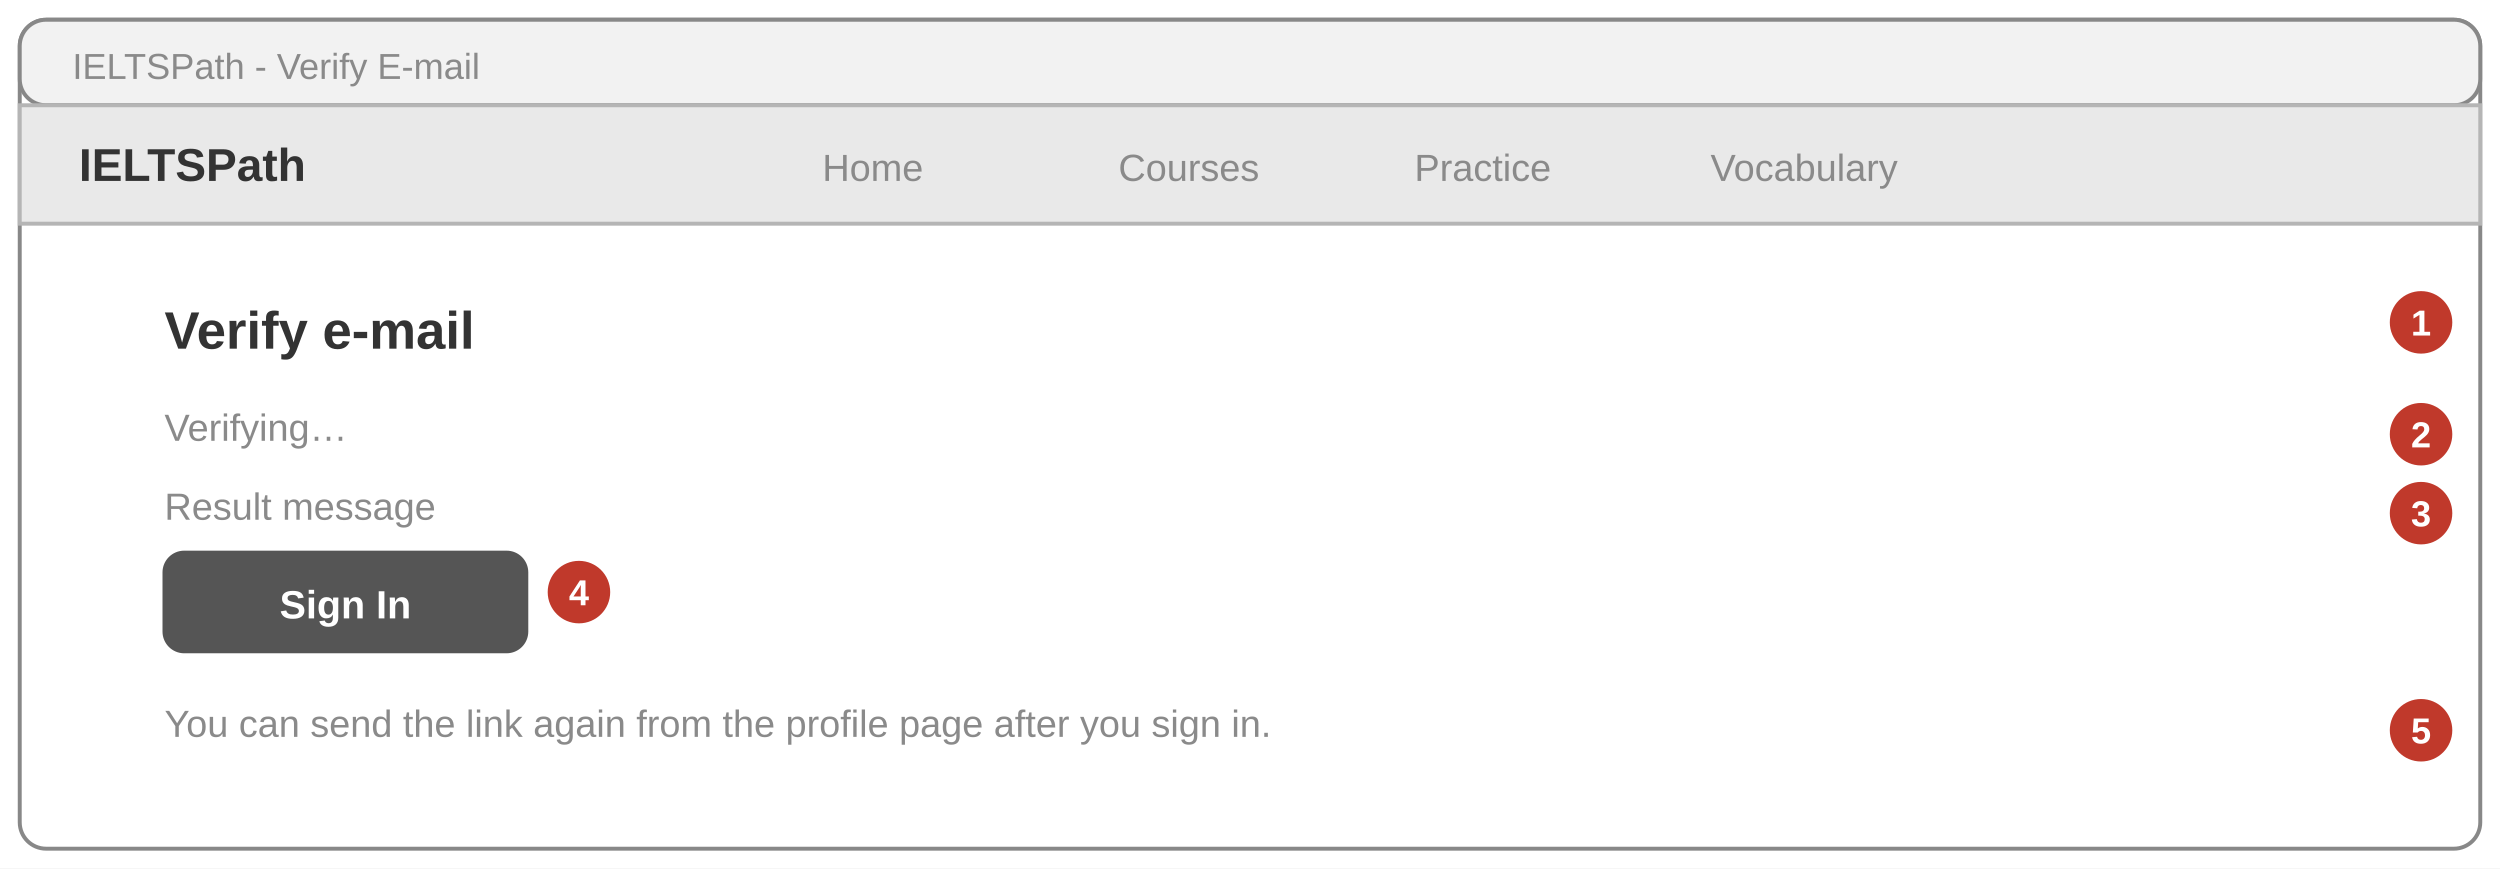
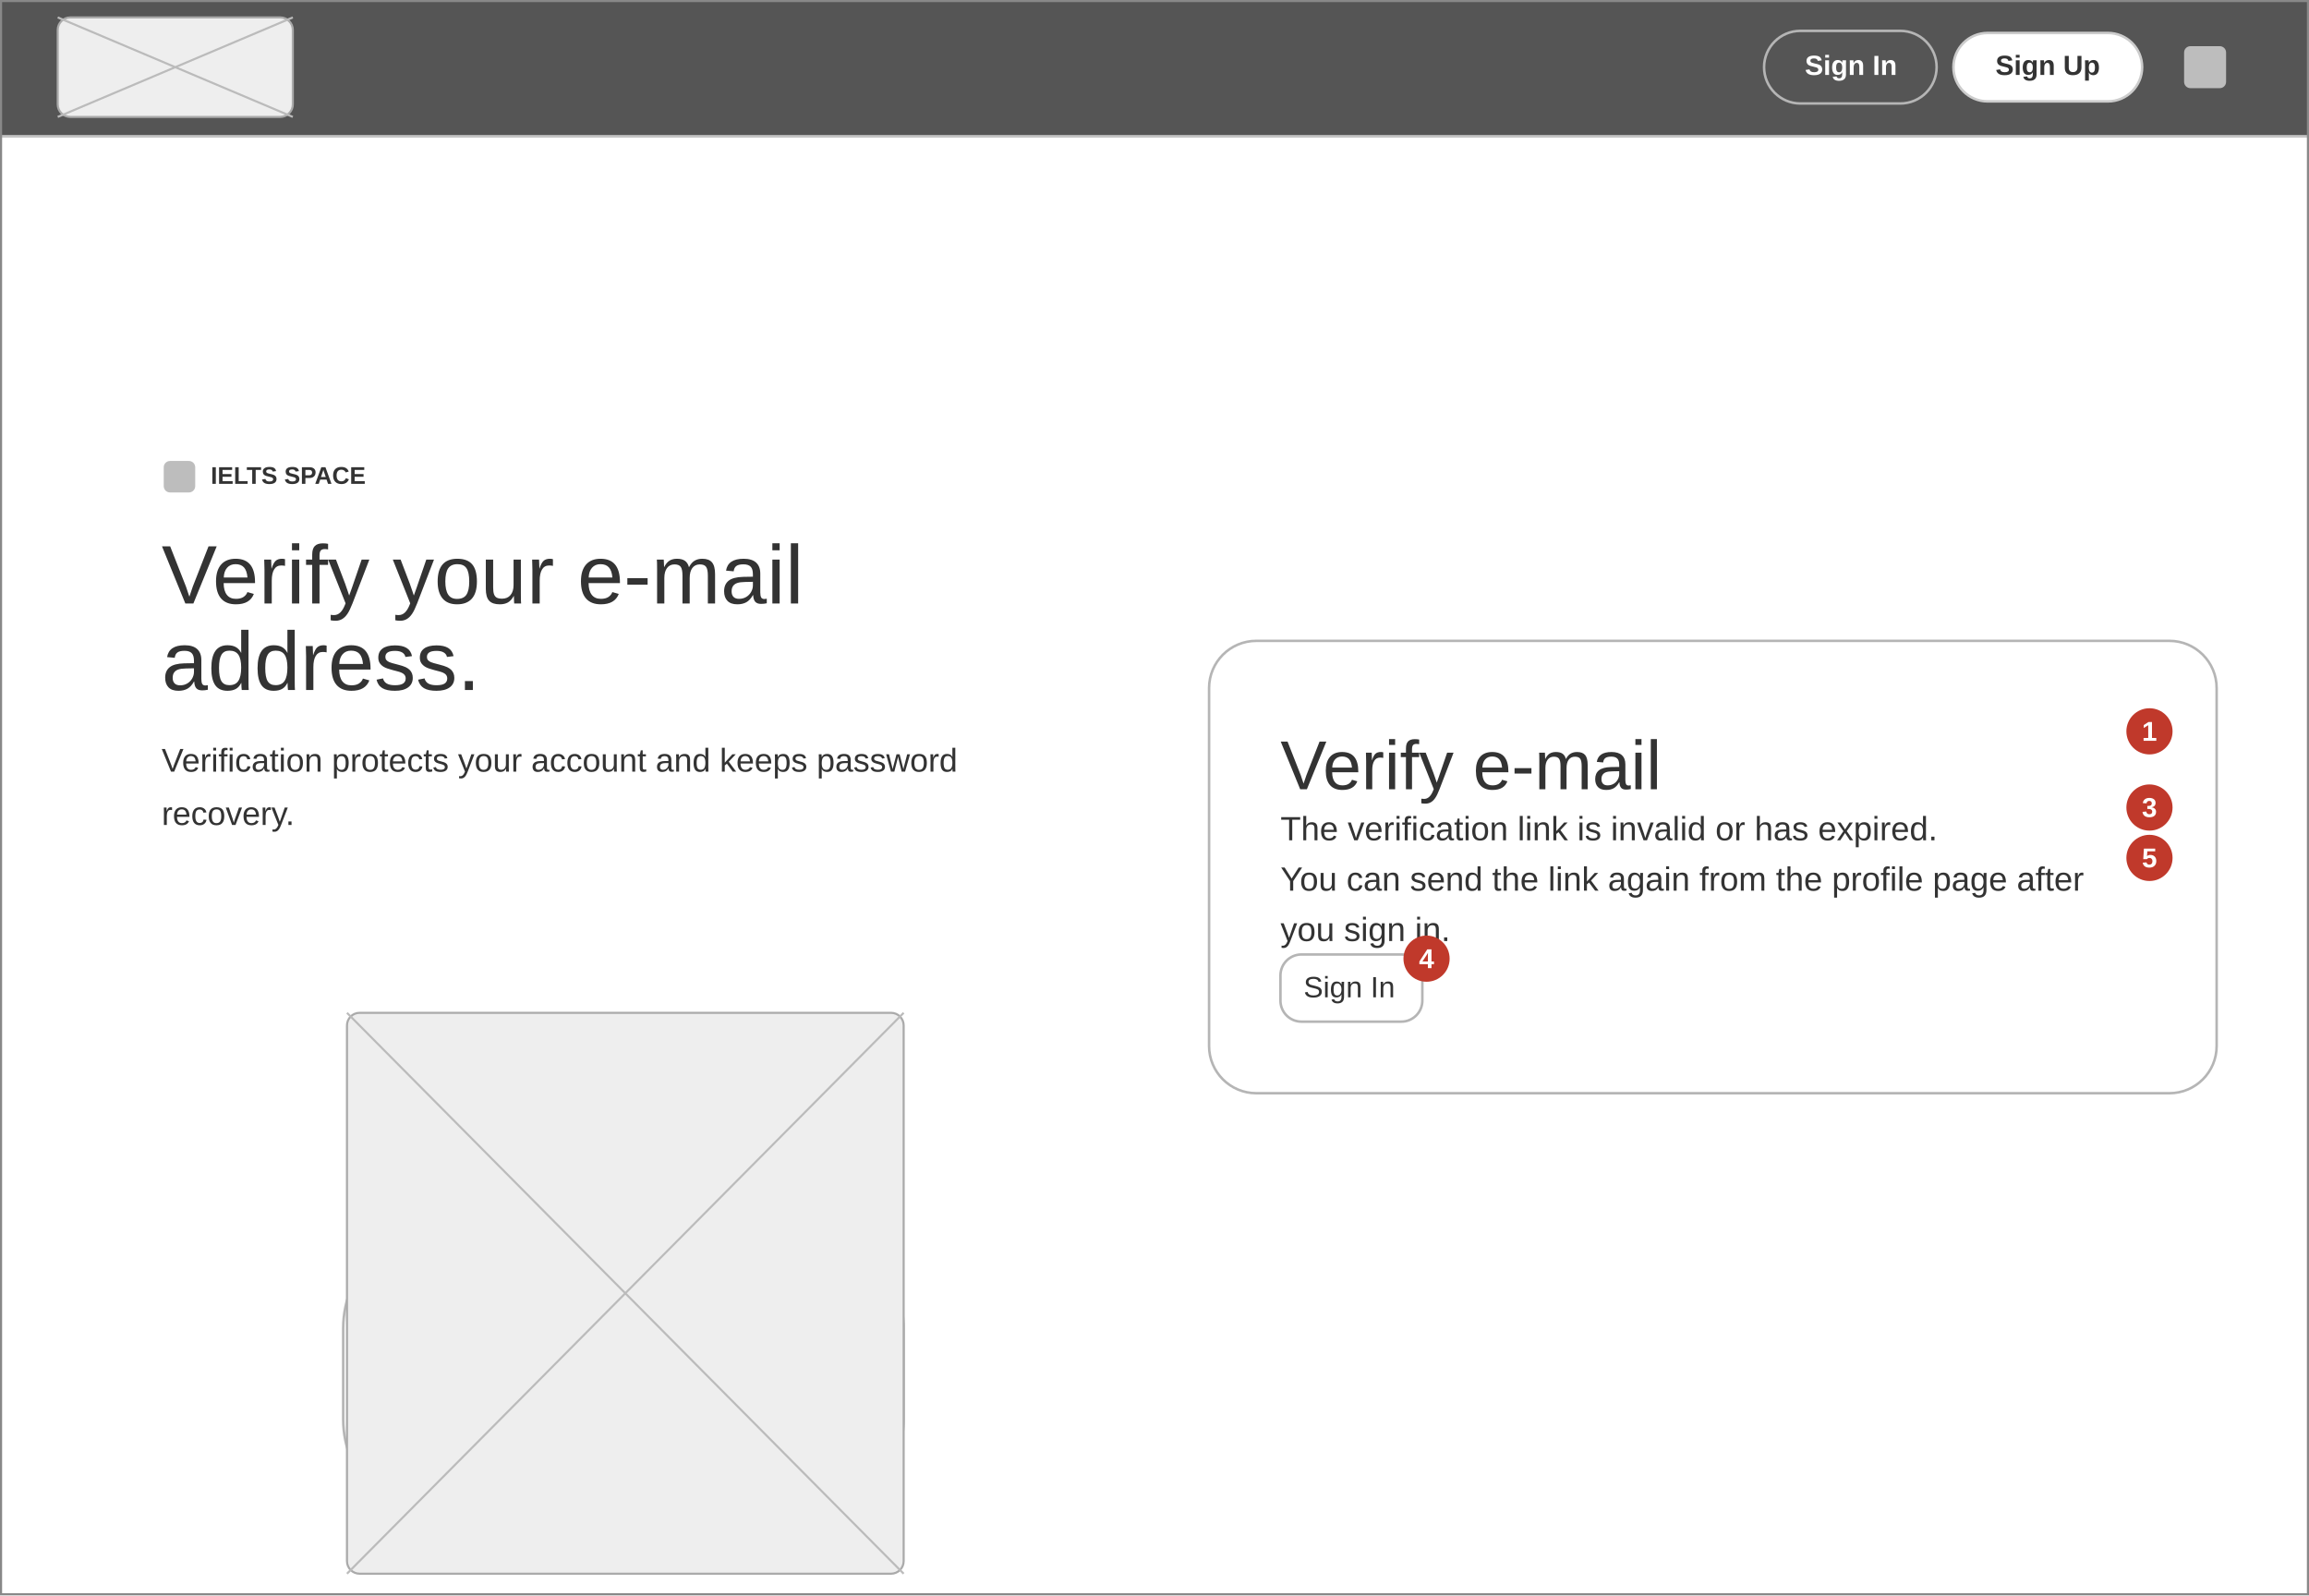
- <svg xmlns="http://www.w3.org/2000/svg" width="760" height="264" viewBox="0 0 760 264">
-   <rect width="760" height="264" fill="#ffffff" />
-   <rect x="6.0" y="6.0" width="748.0" height="252.0" rx="8" fill="#ffffff" stroke="#888888" stroke-width="1.2" />
-   <rect x="6.0" y="6.0" width="748.0" height="26.0" rx="8" fill="#f2f2f2" stroke="#888888" stroke-width="1.2" />
-   <text x="22.0" y="24.0" font-family="Segoe UI, Arial, sans-serif" font-size="11" font-weight="400" fill="#8a8a8a" text-anchor="start">IELTSPath  -  Verify E-mail</text>
-   <rect x="6.0" y="32.0" width="748.0" height="36.0" rx="0" fill="#e9e9e9" stroke="#b5b5b5" stroke-width="1.2" />
-   <text x="24.0" y="55.0" font-family="Segoe UI, Arial, sans-serif" font-size="14" font-weight="700" fill="#333333" text-anchor="start">IELTSPath</text>
-   <text x="250.0" y="55.0" font-family="Segoe UI, Arial, sans-serif" font-size="11.5" font-weight="400" fill="#8a8a8a" text-anchor="start">Home</text>
-   <text x="340.0" y="55.0" font-family="Segoe UI, Arial, sans-serif" font-size="11.5" font-weight="400" fill="#8a8a8a" text-anchor="start">Courses</text>
-   <text x="430.0" y="55.0" font-family="Segoe UI, Arial, sans-serif" font-size="11.5" font-weight="400" fill="#8a8a8a" text-anchor="start">Practice</text>
-   <text x="520.0" y="55.0" font-family="Segoe UI, Arial, sans-serif" font-size="11.5" font-weight="400" fill="#8a8a8a" text-anchor="start">Vocabulary</text>
-   <text x="50.0" y="106.0" font-family="Segoe UI, Arial, sans-serif" font-size="16" font-weight="700" fill="#333333" text-anchor="start">Verify e-mail</text>
-   <circle cx="736.0" cy="98.0" r="9.5" fill="#c0392b" />
-   <text x="736.0" y="102.0" font-family="Segoe UI, Arial, sans-serif" font-size="11" font-weight="700" fill="#ffffff" text-anchor="middle">1</text>
-   <text x="50.0" y="134.0" font-family="Segoe UI, Arial, sans-serif" font-size="11.5" font-weight="400" fill="#8a8a8a" text-anchor="start">Verifying…</text>
-   <circle cx="736.0" cy="132.0" r="9.5" fill="#c0392b" />
-   <text x="736.0" y="136.0" font-family="Segoe UI, Arial, sans-serif" font-size="11" font-weight="700" fill="#ffffff" text-anchor="middle">2</text>
-   <text x="50.0" y="158.0" font-family="Segoe UI, Arial, sans-serif" font-size="11.5" font-weight="400" fill="#8a8a8a" text-anchor="start">Result message</text>
-   <circle cx="736.0" cy="156.0" r="9.5" fill="#c0392b" />
-   <text x="736.0" y="160.0" font-family="Segoe UI, Arial, sans-serif" font-size="11" font-weight="700" fill="#ffffff" text-anchor="middle">3</text>
-   <rect x="50.0" y="168.0" width="110.0" height="30.0" rx="6" fill="#555555" stroke="#555555" stroke-width="1.2" />
-   <text x="105.0" y="188.0" font-family="Segoe UI, Arial, sans-serif" font-size="12" font-weight="700" fill="#ffffff" text-anchor="middle">Sign In</text>
-   <circle cx="176.0" cy="180.0" r="9.5" fill="#c0392b" />
-   <text x="176.0" y="184.0" font-family="Segoe UI, Arial, sans-serif" font-size="11" font-weight="700" fill="#ffffff" text-anchor="middle">4</text>
-   <text x="50.0" y="224.0" font-family="Segoe UI, Arial, sans-serif" font-size="11.5" font-weight="400" fill="#8a8a8a" text-anchor="start">You can send the link again from the profile page after you sign in.</text>
-   <circle cx="736.0" cy="222.0" r="9.5" fill="#c0392b" />
-   <text x="736.0" y="226.0" font-family="Segoe UI, Arial, sans-serif" font-size="11" font-weight="700" fill="#ffffff" text-anchor="middle">5</text>
+ <svg xmlns="http://www.w3.org/2000/svg" width="1100" height="760" viewBox="0 0 1100 760">
+   <rect width="1100" height="760" fill="#ffffff" />
+   <rect x="0.0" y="0.0" width="1100.0" height="760.0" rx="0.0" fill="#ffffff" stroke="none" stroke-width="1.2" />
+   <rect x="0.0" y="0.0" width="1100.0" height="65.0" rx="0.0" fill="#555555" stroke="#cccccc" stroke-width="1.2" />
+   <line x1="0.0" y1="65.0" x2="1100.0" y2="65.0" stroke="#c4c4c4" />
+   <rect x="27.5" y="8.3" width="112.0" height="47.4" rx="6" fill="#eeeeee" stroke="#aaaaaa" />
+   <path d="M27.5 8.3L139.5 55.7M139.5 8.3L27.5 55.7" stroke="#bbbbbb" fill="none" />
+   <rect x="840.4" y="14.7" width="82.2" height="34.6" rx="17.3" fill="none" stroke="#b5b5b5" stroke-width="1.2" />
+   <text x="859.8" y="35.7" font-family="Segoe UI, Arial, sans-serif" font-size="13.2" font-weight="700" fill="#ffffff" text-anchor="start" textLength="43.4" lengthAdjust="spacingAndGlyphs">Sign In</text>
+   <rect x="930.6" y="15.7" width="89.9" height="32.6" rx="16.3" fill="#ffffff" stroke="#cccccc" stroke-width="1.2" />
+   <text x="950.6" y="35.7" font-family="Segoe UI, Arial, sans-serif" font-size="13.2" font-weight="700" fill="#333333" text-anchor="start" textLength="49.9" lengthAdjust="spacingAndGlyphs">Sign Up</text>
+   <rect x="1040.5" y="22.0" width="20.0" height="20.0" rx="3" fill="#bdbdbd" />
+   <rect x="78.0" y="219.6" width="15.0" height="15.0" rx="3" fill="#bdbdbd" />
+   <text x="100.4" y="230.5" font-family="Segoe UI, Arial, sans-serif" font-size="11.52" font-weight="700" fill="#333333" text-anchor="start" textLength="79.3" lengthAdjust="spacingAndGlyphs">IELTS SPACE</text>
+   <text x="77.0" y="287.5" font-family="Segoe UI, Arial, sans-serif" font-size="39.6" font-weight="400" fill="#333333" text-anchor="start" textLength="301.3" lengthAdjust="spacingAndGlyphs">Verify your e-mail</text>
+   <text x="77.0" y="328.7" font-family="Segoe UI, Arial, sans-serif" font-size="39.6" font-weight="400" fill="#333333" text-anchor="start" textLength="147.0" lengthAdjust="spacingAndGlyphs">address.</text>
+   <text x="77.0" y="367.6" font-family="Segoe UI, Arial, sans-serif" font-size="15.68" font-weight="400" fill="#333333" text-anchor="start" textLength="408.8" lengthAdjust="spacingAndGlyphs">Verification protects your account and keeps password</text>
+   <text x="77.0" y="393.0" font-family="Segoe UI, Arial, sans-serif" font-size="15.68" font-weight="400" fill="#333333" text-anchor="start" textLength="69.3" lengthAdjust="spacingAndGlyphs">recovery.</text>
+   <rect x="163.5" y="582.9" width="267.0" height="143.2" rx="50.0" fill="none" stroke="#b5b5b5" stroke-width="1.2" />
+   <rect x="165.3" y="482.5" width="265.2" height="267.2" rx="6" fill="#eeeeee" stroke="#aaaaaa" />
+   <path d="M165.3 482.5L430.5 749.7M430.5 482.5L165.3 749.7" stroke="#bbbbbb" fill="none" />
+   <rect x="576.0" y="305.3" width="480.0" height="215.5" rx="22.5" fill="#ffffff" stroke="#b5b5b5" stroke-width="1.2" />
+   <text x="610.0" y="376.0" font-family="Segoe UI, Arial, sans-serif" font-size="33" font-weight="400" fill="#333333" text-anchor="start" textLength="181.8" lengthAdjust="spacingAndGlyphs">Verify e-mail</text>
+   <text x="610.0" y="400.3" font-family="Segoe UI, Arial, sans-serif" font-size="16" font-weight="400" fill="#333333" text-anchor="start" textLength="335.1" lengthAdjust="spacingAndGlyphs">The verification link is invalid or has expired.</text>
+   <text x="610.0" y="424.3" font-family="Segoe UI, Arial, sans-serif" font-size="16" font-weight="400" fill="#333333" text-anchor="start" textLength="409.9" lengthAdjust="spacingAndGlyphs">You can send the link again from the profile page after</text>
+   <text x="610.0" y="448.3" font-family="Segoe UI, Arial, sans-serif" font-size="16" font-weight="400" fill="#333333" text-anchor="start" textLength="86.3" lengthAdjust="spacingAndGlyphs">you sign in.</text>
+   <rect x="610.0" y="454.7" width="67.6" height="32.0" rx="10.0" fill="#ffffff" stroke="#b5b5b5" stroke-width="1.2" />
+   <text x="621.0" y="475.1" font-family="Segoe UI, Arial, sans-serif" font-size="14" font-weight="400" fill="#333333" text-anchor="start" textLength="45.6" lengthAdjust="spacingAndGlyphs">Sign In</text>
+   <circle cx="1024.0" cy="348.4" r="11" fill="#c0392b" />
+   <text x="1024.0" y="352.9" font-family="Segoe UI, Arial, sans-serif" font-size="13" font-weight="700" fill="#ffffff" text-anchor="middle">1</text>
+   <circle cx="1024.0" cy="384.7" r="11" fill="#c0392b" />
+   <text x="1024.0" y="389.2" font-family="Segoe UI, Arial, sans-serif" font-size="13" font-weight="700" fill="#ffffff" text-anchor="middle">3</text>
+   <circle cx="679.6" cy="456.7" r="11" fill="#c0392b" />
+   <text x="679.6" y="461.2" font-family="Segoe UI, Arial, sans-serif" font-size="13" font-weight="700" fill="#ffffff" text-anchor="middle">4</text>
+   <circle cx="1024.0" cy="408.7" r="11" fill="#c0392b" />
+   <text x="1024.0" y="413.2" font-family="Segoe UI, Arial, sans-serif" font-size="13" font-weight="700" fill="#ffffff" text-anchor="middle">5</text>
+   <rect x="0.5" y="0.5" width="1099" height="759" fill="none" stroke="#888888" />
</svg>
